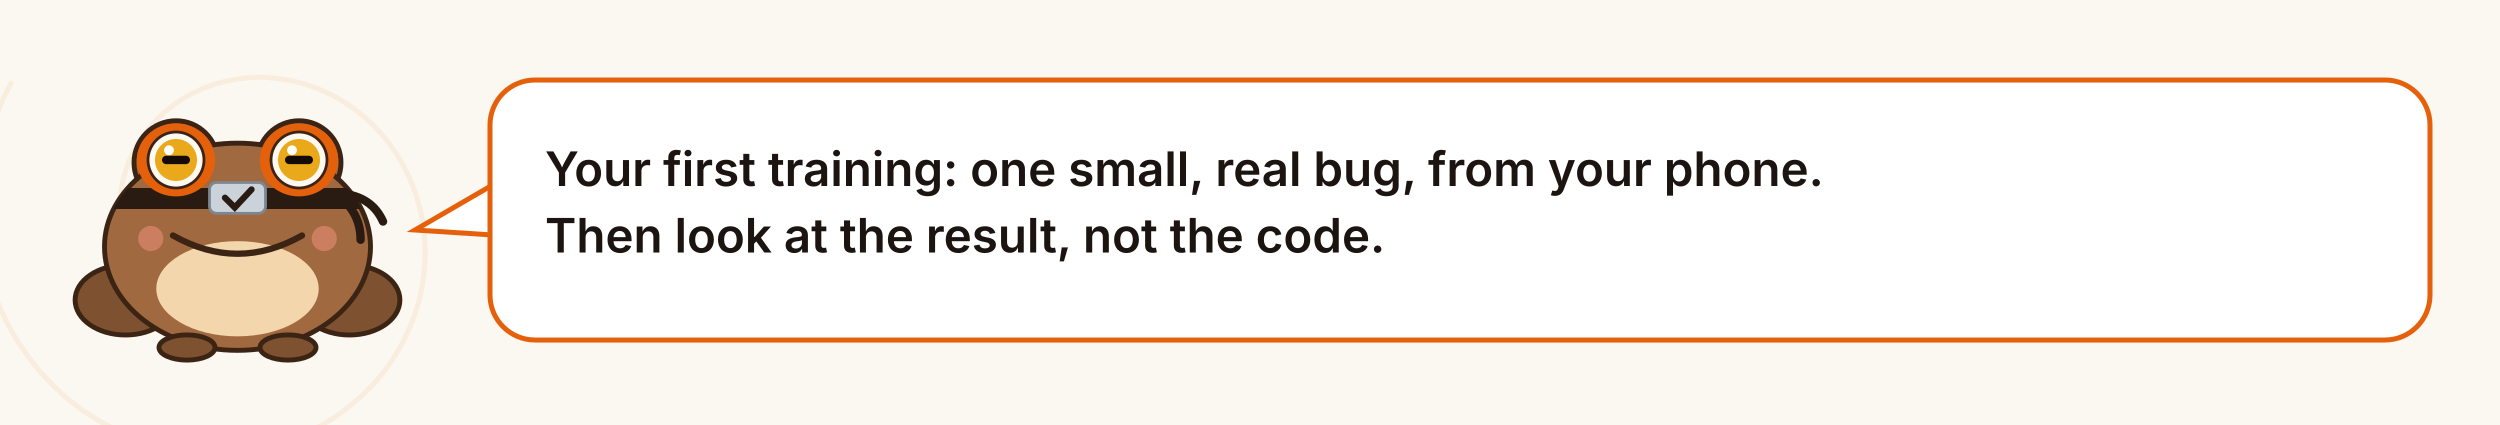
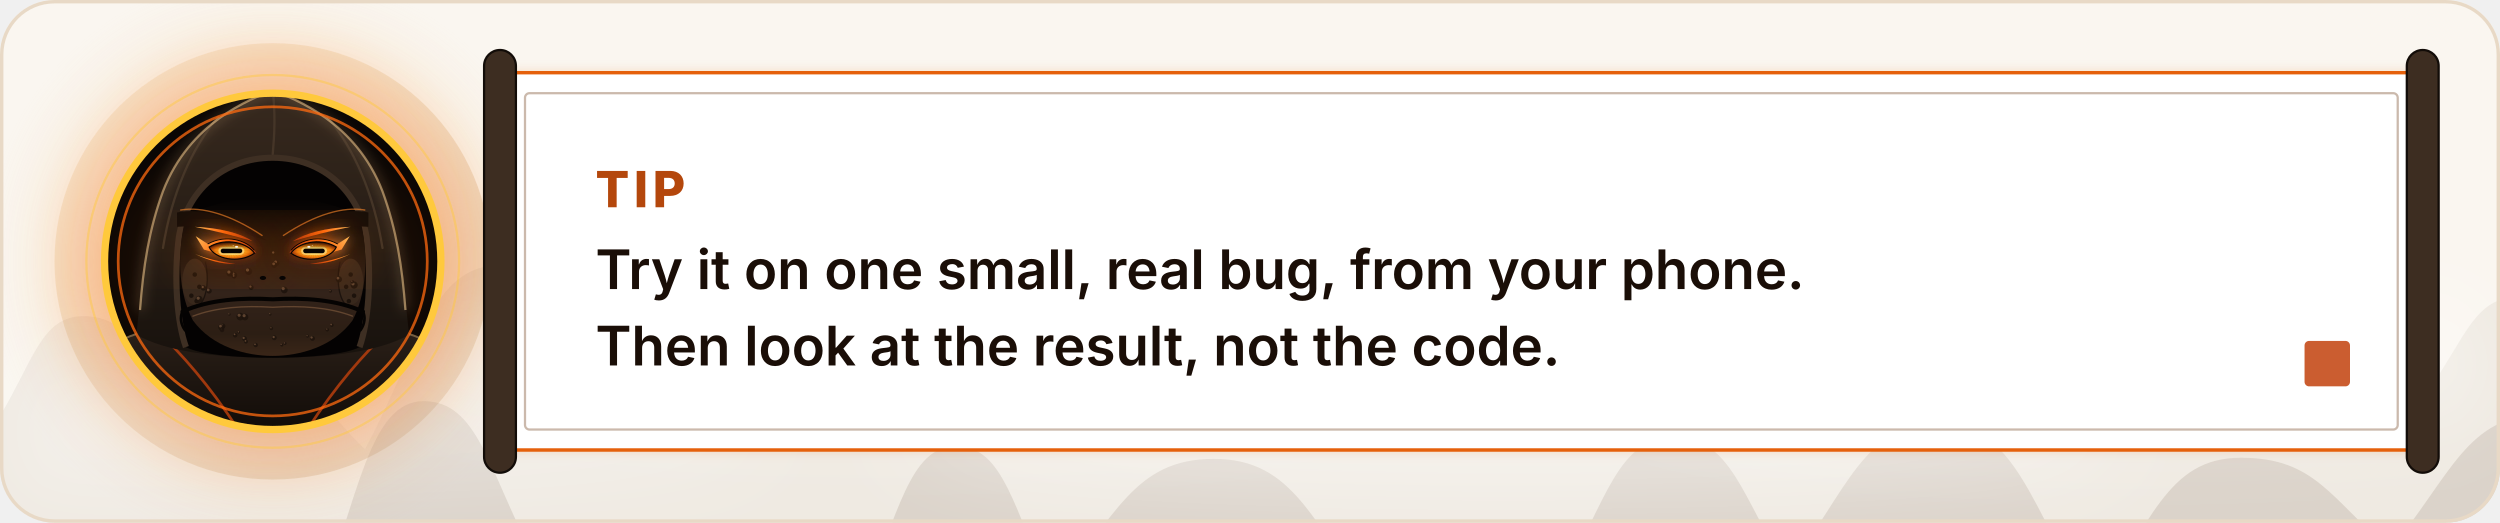
- <svg xmlns="http://www.w3.org/2000/svg" viewBox="0 0 1000 170" width="1000" height="170" role="img" aria-label="The toad sage's tip: try one small, real bug from your phone, then look at the result.">
+ <svg xmlns="http://www.w3.org/2000/svg" viewBox="0 0 1100 230" width="1100" height="230" role="img" aria-label="The toad sage's tip: try it on one small, real bug from your phone, then look at the result, not the code.">
+   <style>.pulse{animation:pulse 5s ease-in-out infinite}@keyframes pulse{50%{opacity:.55}}@media (prefers-reduced-motion:reduce){.pulse{animation:none}}</style>
  <defs>
-     <marker id="arrow" viewBox="0 0 10 10" refX="8" refY="5" markerWidth="7" markerHeight="7" orient="auto-start-reverse">
-       <path d="M0 0 L10 5 L0 10 z" fill="#6E5F53" />
+     <linearGradient id="tip-try-l-sky" x1="0" y1="0" x2="0" y2="1">
+       <stop offset="0" stop-color="#080605" />
+       <stop offset="0.45" stop-color="#1B120C" />
+       <stop offset="0.72" stop-color="#22160E" />
+       <stop offset="1" stop-color="#0A0706" />
+     </linearGradient>
+     <radialGradient id="tip-try-l-haze">
+       <stop offset="0" stop-color="#FF8A2A" stop-opacity="0.6" />
+       <stop offset="0.5" stop-color="#FF6A0F" stop-opacity="0.2" />
+       <stop offset="1" stop-color="#FF6A0F" stop-opacity="0" />
+     </radialGradient>
+     <radialGradient id="tip-try-l-moonglow">
+       <stop offset="0.55" stop-color="#F2CD96" stop-opacity="0.5" />
+       <stop offset="1" stop-color="#F2CD96" stop-opacity="0" />
+     </radialGradient>
+     <radialGradient id="tip-try-l-moon" cx="0.4" cy="0.36" r="0.72">
+       <stop offset="0" stop-color="#F8E7C6" />
+       <stop offset="0.6" stop-color="#E4BC88" />
+       <stop offset="1" stop-color="#B8844F" />
+     </radialGradient>
+     <radialGradient id="tip-try-l-iris" cx="0.51" cy="0.52" r="0.56">
+       <stop offset="0" stop-color="#FFF4C2" />
+       <stop offset="0.16" stop-color="#FFD54A" />
+       <stop offset="0.4" stop-color="#FDB022" />
+       <stop offset="0.66" stop-color="#EE7A0C" />
+       <stop offset="0.86" stop-color="#A83E08" />
+       <stop offset="1" stop-color="#4A1803" />
+     </radialGradient>
+     <linearGradient id="tip-try-l-lid" x1="0" y1="0.34" x2="0" y2="0.96">
+       <stop offset="0" stop-color="#000" stop-opacity="0.85" />
+       <stop offset="1" stop-color="#000" stop-opacity="0" />
+     </linearGradient>
+     <linearGradient id="tip-try-l-markR" x1="0" y1="0.5" x2="1" y2="0.3">
+       <stop offset="0" stop-color="#B83A0A" />
+       <stop offset="0.55" stop-color="#FF6A0F" />
+       <stop offset="1" stop-color="#FFB050" />
+     </linearGradient>
+     <linearGradient id="tip-try-l-markL" x1="1" y1="0.5" x2="0" y2="0.3">
+       <stop offset="0" stop-color="#B83A0A" />
+       <stop offset="0.55" stop-color="#FF6A0F" />
+       <stop offset="1" stop-color="#FFB050" />
+     </linearGradient>
+     <linearGradient id="tip-try-l-skin" x1="0" y1="0" x2="0" y2="1">
+       <stop offset="0" stop-color="#040202" />
+       <stop offset="0.32" stop-color="#1A110B" />
+       <stop offset="0.6" stop-color="#33231A" />
+       <stop offset="0.86" stop-color="#2C1E14" />
+       <stop offset="1" stop-color="#3A2618" />
+     </linearGradient>
+     <linearGradient id="tip-try-l-robe" x1="0" y1="0" x2="0" y2="1">
+       <stop offset="0" stop-color="#2B2018" />
+       <stop offset="1" stop-color="#100B08" />
+     </linearGradient>
+     <linearGradient id="tip-try-l-bust" x1="0" y1="0" x2="0" y2="1">
+       <stop offset="0" stop-color="#2B2018" />
+       <stop offset="1" stop-color="#0A0604" />
+     </linearGradient>
+     <linearGradient id="tip-try-l-hood" x1="0" y1="0" x2="0" y2="1">
+       <stop offset="0" stop-color="#382A1F" />
+       <stop offset="1" stop-color="#18120D" />
+     </linearGradient>
+     <linearGradient id="tip-try-l-rock" x1="0" y1="0" x2="0" y2="1">
+       <stop offset="0" stop-color="#33271D" />
+       <stop offset="1" stop-color="#0D0907" />
+     </linearGradient>
+     <radialGradient id="tip-try-l-disc" cx="0.5" cy="0.42" r="0.62">
+       <stop offset="0" stop-color="#3B2B1E" />
+       <stop offset="1" stop-color="#100B08" />
+     </radialGradient>
+     <radialGradient id="tip-try-l-orb" cx="0.4" cy="0.38" r="0.65">
+       <stop offset="0" stop-color="#FFF6D0" />
+       <stop offset="0.45" stop-color="#FFC93C" />
+       <stop offset="1" stop-color="#FF6A0F" />
+     </radialGradient>
+     <linearGradient id="tip-try-l-fall" x1="0" y1="0" x2="0" y2="1">
+       <stop offset="0" stop-color="#F4E6CC" stop-opacity="0.95" />
+       <stop offset="1" stop-color="#F4E6CC" stop-opacity="0" />
+     </linearGradient>
+     <linearGradient id="tip-try-l-word" x1="0" y1="0" x2="0" y2="1">
+       <stop offset="0.2" stop-color="#FFF8EC" />
+       <stop offset="0.5" stop-color="#FFD27A" />
+       <stop offset="0.72" stop-color="#FF8A2A" />
+       <stop offset="0.9" stop-color="#E2470A" />
+     </linearGradient>
+     <linearGradient id="tip-try-l-chief" x1="0" y1="0" x2="0" y2="1">
+       <stop offset="0" stop-color="#FFA040" />
+       <stop offset="1" stop-color="#F05A0A" />
+     </linearGradient>
+     <filter id="tip-try-l-wordglow" x="-10%" y="-20%" width="120%" height="140%">
+       <feGaussianBlur in="SourceAlpha" stdDeviation="10" result="b" />
+       <feFlood flood-color="#FF6A0F" flood-opacity="0.7" />
+       <feComposite in2="b" operator="in" result="g" />
+       <feMerge>
+         <feMergeNode in="g" />
+         <feMergeNode in="SourceGraphic" />
+       </feMerge>
+     </filter>
+     <filter id="tip-try-l-glow" x="-50%" y="-50%" width="200%" height="200%">
+       <feGaussianBlur in="SourceGraphic" stdDeviation="2.6" result="b" />
+       <feMerge>
+         <feMergeNode in="b" />
+         <feMergeNode in="SourceGraphic" />
+       </feMerge>
+     </filter>
+     <filter id="tip-try-l-blur" x="-50%" y="-50%" width="200%" height="200%">
+       <feGaussianBlur stdDeviation="14" />
+     </filter>
+     <filter id="tip-try-l-mist" x="-30%" y="-200%" width="160%" height="500%">
+       <feGaussianBlur stdDeviation="20" />
+     </filter>
+     <marker id="tip-try-l-hot" viewBox="0 0 12 12" refX="10" refY="6" markerWidth="9" markerHeight="9" markerUnits="userSpaceOnUse" orient="auto-start-reverse">
+       <path d="M0 0 L12 6 L0 12 L3 6 z" fill="#E5600B" />
    </marker>
-     <marker id="arrow-accent" viewBox="0 0 10 10" refX="8" refY="5" markerWidth="7" markerHeight="7" orient="auto-start-reverse">
-       <path d="M0 0 L10 5 L0 10 z" fill="#E5600B" />
+     <marker id="tip-try-l-muted" viewBox="0 0 12 12" refX="10" refY="6" markerWidth="9" markerHeight="9" markerUnits="userSpaceOnUse" orient="auto-start-reverse">
+       <path d="M0 0 L12 6 L0 12 L3 6 z" fill="#A88B75" />
    </marker>
-     <marker id="arrow-bad" viewBox="0 0 10 10" refX="8" refY="5" markerWidth="7" markerHeight="7" orient="auto-start-reverse">
-       <path d="M0 0 L10 5 L0 10 z" fill="#C2412D" />
+     <marker id="tip-try-l-bad" viewBox="0 0 12 12" refX="10" refY="6" markerWidth="9" markerHeight="9" markerUnits="userSpaceOnUse" orient="auto-start-reverse">
+       <path d="M0 0 L12 6 L0 12 L3 6 z" fill="#C7361F" />
    </marker>
-   </defs>
-   <rect width="1000" height="170" fill="#FBF7F1" />
-   <path d="M113.0 92.0 L 113.7 93.5 L 114.2 95.1 L 114.6 96.8 L 114.8 98.6 L 114.9 100.4 L 114.8 102.3 L 114.5 104.2 L 114.1 106.2 L 113.4 108.1 L 112.6 110.1 L 111.5 112.0 L 110.3 113.8 L 108.9 115.6 L 107.2 117.3 L 105.4 118.8 L 103.5 120.3 L 101.3 121.6 L 99.0 122.7 L 96.6 123.6 L 94.1 124.4 L 91.4 124.9 L 88.6 125.2 L 85.8 125.3 L 82.9 125.2 L 80.0 124.7 L 77.1 124.1 L 74.2 123.1 L 71.3 121.9 L 68.5 120.5 L 65.8 118.7 L 63.2 116.8 L 60.7 114.5 L 58.4 112.1 L 56.2 109.4 L 54.3 106.5 L 52.6 103.4 L 51.1 100.1 L 49.9 96.6 L 48.9 93.0 L 48.3 89.3 L 47.9 85.4 L 47.9 81.5 L 48.2 77.6 L 48.8 73.6 L 49.8 69.7 L 51.1 65.8 L 52.8 61.9 L 54.7 58.2 L 57.1 54.6 L 59.7 51.1 L 62.7 47.9 L 65.9 44.8 L 69.4 42.0 L 73.2 39.4 L 77.3 37.2 L 81.6 35.2 L 86.0 33.6 L 90.7 32.4 L 95.5 31.5 L 100.4 31.0 L 105.3 30.9 L 110.4 31.3 L 115.4 32.0 L 120.4 33.2 L 125.4 34.8 L 130.2 36.8 L 135.0 39.2 L 139.5 42.0 L 143.9 45.2 L 148.0 48.8 L 151.9 52.8 L 155.5 57.1 L 158.7 61.7 L 161.6 66.7 L 164.1 71.9 L 166.2 77.3 L 167.9 83.0 L 169.1 88.8 L 169.8 94.8 L 170.1 100.8 L 169.8 106.9 L 169.1 113.1 L 167.9 119.2 L 166.1 125.2 L 163.9 131.1 L 161.1 136.9 L 157.9 142.5 L 154.2 147.9 L 150.0 152.9 L 145.4 157.7 L 140.3 162.1 L 134.9 166.2 L 129.2 169.8 L 123.1 172.9 L 116.7 175.6 L 110.1 177.8 L 103.2 179.5 L 96.2 180.6 L 89.1 181.1 L 81.9 181.0 L 74.7 180.4 L 67.5 179.2 L 60.3 177.4 L 53.3 175.0 L 46.4 172.0 L 39.7 168.4 L 33.3 164.3 L 27.2 159.7 L 21.5 154.5 L 16.2 148.9 L 11.3 142.7 L 6.8 136.2 L 2.9 129.3 L -0.5 122.0 L -3.3 114.5 L -5.5 106.6 L -7.0 98.6 L -7.9 90.4 L -8.2 82.1 L -7.8 73.8 L -6.7 65.5 L -4.9 57.2 L -2.5 49.0 L 0.6 41.0 L 4.4 33.2" fill="none" stroke="#F0A050" stroke-width="2" stroke-linecap="round" opacity="0.12" />
-   <defs>
-     <clipPath id="toad-body-5">
-       <ellipse cx="95" cy="98.7" rx="53.2" ry="41.44" />
+     <marker id="tip-try-l-loop" viewBox="0 0 12 12" refX="10" refY="6" markerWidth="9" markerHeight="9" markerUnits="userSpaceOnUse" orient="auto-start-reverse">
+       <path d="M0 0 L12 6 L0 12 L3 6 z" fill="#B4470C" />
+     </marker>
+     <clipPath id="tip-try-l-frame">
+       <rect width="1100" height="230" rx="24" />
    </clipPath>
  </defs>
-   <ellipse cx="50.2" cy="120" rx="20.16" ry="14" fill="#7E5130" stroke="#3B2414" stroke-width="1.96" />
-   <ellipse cx="139.8" cy="120" rx="20.16" ry="14" fill="#7E5130" stroke="#3B2414" stroke-width="1.96" />
-   <circle cx="70.4" cy="65.1" r="16.8" fill="#A0693F" stroke="#3B2414" stroke-width="1.96" />
-   <circle cx="119.6" cy="65.1" r="16.8" fill="#A0693F" stroke="#3B2414" stroke-width="1.96" />
-   <ellipse cx="95" cy="98.7" rx="53.2" ry="41.44" fill="#A0693F" stroke="#3B2414" stroke-width="1.96" />
-   <ellipse cx="95" cy="115.5" rx="32.48" ry="19.04" fill="#F3D6AC" />
-   <g clip-path="url(#toad-body-5)">
-     <rect x="39" y="75.2" width="112" height="8.4" rx="0" fill="#2A1B12" />
+   <g clip-path="url(#tip-try-l-frame)">
+     <rect width="1100" height="230" rx="24" fill="#FAF6F0" />
+     <circle cx="120" cy="115" r="129" fill="url(#tip-try-l-moonglow)" opacity="0.4" />
+     <circle cx="120" cy="115" r="96" fill="url(#tip-try-l-moon)" opacity="0.3" />
+     <path d="M-60 230 L-60 200 C-48 180.9 -45 165.3 -30 165.3 C-15 165.3 -12 173.3 0 183 C14.6 158.9 18.3 139.1 36.6 139.1 C54.8 139.1 58.5 152.3 73.1 168.5 C90.6 167.8 95 167.3 116.9 167.3 C138.7 167.3 143.1 181 160.6 197.7 C184.3 153.1 190.2 116.7 219.9 116.7 C249.5 116.7 255.4 152.3 279.1 195.9 C300.3 179.3 305.5 165.7 331.9 165.7 C358.3 165.7 363.6 169.3 384.7 173.7 C401.8 145.1 406 121.7 427.4 121.7 C448.7 121.7 452.9 152.6 470 190.5 C492.6 176.8 498.3 165.7 526.6 165.7 C554.8 165.7 560.5 164.2 583.1 162.3 C598.6 158 602.5 154.5 621.8 154.5 C641.2 154.5 645 159.8 660.5 166.3 C675.3 157.3 679 149.9 697.5 149.9 C715.9 149.9 719.6 157.1 734.4 166 C749.7 138.6 753.5 116.2 772.5 116.2 C791.6 116.2 795.4 140.7 810.7 170.5 C825.3 149.5 829 132.3 847.3 132.3 C865.6 132.3 869.2 160.3 883.9 194.6 C901.5 154 906 120.9 928 120.9 C950.1 120.9 954.5 153.3 972.2 193 C991.5 165.5 996.3 143.1 1020.5 143.1 C1044.7 143.1 1049.5 155.7 1068.9 171.1 C1084.8 148.8 1088.8 130.5 1108.6 130.5 C1128.5 130.5 1132.5 153.5 1148.4 181.6 C1165.2 163.6 1169.4 148.8 1190.5 148.8 C1211.5 148.8 1215.7 168.3 1232.6 192.1 L1232.6 230 Z" fill="#8C7867" opacity="0.1" />
+     <path d="M-60 230 L-60 280 C-44 251 -40 227.2 -20 227.2 C0 227.2 4 241.7 20 259.5 C43.8 247.2 49.8 237.2 79.5 237.2 C109.2 237.2 115.2 251.2 139 268.4 C157.9 217.9 162.7 176.5 186.4 176.5 C210.1 176.5 214.8 206.4 233.8 242.9 C262.8 240.4 270 238.3 306.3 238.3 C342.6 238.3 349.9 249.6 378.9 263.5 C395.7 226.5 399.9 196.3 420.8 196.3 C441.8 196.3 446 224.7 462.8 259.5 C491.3 227.8 498.5 201.9 534.1 201.9 C569.8 201.9 576.9 230.5 605.5 265.5 C621.8 246 625.9 230.1 646.2 230.1 C666.6 230.1 670.6 241.4 686.9 255.1 C706.8 220.6 711.8 192.3 736.7 192.3 C761.5 192.3 766.5 218.6 786.4 250.8 C813.2 215.4 819.9 186.4 853.4 186.4 C886.8 186.4 893.5 222.7 920.3 267.1 C946.6 230.9 953.1 201.4 986 201.4 C1018.8 201.4 1025.4 219.5 1051.7 241.8 C1078.7 209.1 1085.4 182.4 1119.2 182.4 C1152.9 182.4 1159.7 220.3 1186.6 266.6 L1186.6 230 Z" fill="#8C7867" opacity="0.2" />
+     <ellipse cx="80" cy="189.5" rx="262.2" ry="26" fill="#FFFFFF" opacity="0.3" filter="url(#tip-try-l-mist)" />
+     <ellipse cx="399.8" cy="155.7" rx="218.8" ry="26" fill="#FFFFFF" opacity="0.4" filter="url(#tip-try-l-mist)" />
+     <ellipse cx="663.8" cy="190.4" rx="273.4" ry="26" fill="#FFFFFF" opacity="0.4" filter="url(#tip-try-l-mist)" />
+     <ellipse cx="929.3" cy="160.4" rx="221.4" ry="26" fill="#FFFFFF" opacity="0.4" filter="url(#tip-try-l-mist)" />
+     <g class="pulse">
+       <circle cx="120" cy="115" r="88" fill="#FF6A0F" opacity="0.34" filter="url(#tip-try-l-blur)" />
+     </g>
+     <circle cx="120" cy="115" r="82" fill="none" stroke="#FFC93C" stroke-width="1" opacity="0.45" />
+     <defs>
+       <clipPath id="tip-try-l-emblem">
+         <circle cx="120" cy="115" r="74" />
+       </clipPath>
+     </defs>
+     <circle cx="120" cy="115" r="74" fill="#0A0604" />
+     <g clip-path="url(#tip-try-l-emblem)">
+       <g class="pulse">
+         <ellipse cx="120" cy="116.9" rx="81.8" ry="62.3" fill="url(#tip-try-l-haze)" opacity="0.48" />
+       </g>
+       <path d="M68.6 144.9 C54.6 148 39.8 155.1 33.5 175.3 L30.4 201 L209.6 201 L206.5 175.3 C200.2 155.1 185.4 148 171.4 144.9 Z" fill="url(#tip-try-l-bust)" />
+       <path d="M61.6 146.5 C50.7 149.6 39 156.6 33.5 176.1" fill="none" stroke="#F2C88C" stroke-width="0.9" opacity="0.45" stroke-linecap="round" />
+       <path d="M178.4 146.5 C189.3 149.6 201 156.6 206.5 176.1" fill="none" stroke="#F2C88C" stroke-width="0.9" opacity="0.45" stroke-linecap="round" />
+       <path d="M73.3 149.6 C84.2 160.5 96.6 175.3 109.9 197.1" fill="none" stroke="#C2410C" stroke-width="1.2" opacity="0.8" stroke-linecap="round" />
+       <path d="M166.7 149.6 C155.8 160.5 143.4 175.3 130.1 197.1" fill="none" stroke="#C2410C" stroke-width="1.2" opacity="0.8" stroke-linecap="round" />
+       <path d="M120 39.8 C130.1 43.7 156.6 53.8 168.3 84.2 C175.3 102.1 177.6 124.7 180 147.3 C167.5 154.3 147.3 157.4 120 157.4 C92.7 157.4 72.5 154.3 60 147.3 C62.4 124.7 64.7 102.1 71.7 84.2 C83.4 53.8 109.9 43.7 120 39.8 Z" fill="url(#tip-try-l-hood)" />
+       <path d="M95.9 51.5 C84.2 65.5 75.6 85 71.7 109.1" fill="none" stroke="#4A392B" stroke-width="1" opacity="0.8" stroke-linecap="round" />
+       <path d="M144.1 51.5 C155.8 65.5 164.4 85 168.3 109.1" fill="none" stroke="#4A392B" stroke-width="1" opacity="0.8" stroke-linecap="round" />
+       <path d="M120 39.8 C121.2 49.9 120.8 59.2 120 67.8" fill="none" stroke="#4A392B" stroke-width="1" stroke-linecap="round" opacity="0.8" />
+       <path d="M61.6 136.4 C63.1 116.9 65.5 101.3 71.7 84.2 C83.4 53.8 109.9 43.7 120 39.8 C130.1 43.7 156.6 53.8 168.3 84.2 C174.5 101.3 176.9 116.9 178.4 136.4" fill="none" stroke="#F2C88C" stroke-width="1" opacity="0.6" filter="url(#tip-try-l-glow)" />
+       <path d="M120 69.4 C142.6 69.4 158.2 85 161.3 104.4 C163.6 122.3 162.1 141.8 158.2 152.7 C147.3 159 92.7 159 81.8 152.7 C77.9 141.8 76.4 122.3 78.7 104.4 C81.8 85 97.4 69.4 120 69.4 Z" fill="#040202" />
+       <path d="M81.8 152.7 C77.9 141.8 76.4 122.3 78.7 104.4 C81.8 85 97.4 69.4 120 69.4 C142.6 69.4 158.2 85 161.3 104.4 C163.6 122.3 162.1 141.8 158.2 152.7" fill="none" stroke="#3E2F23" stroke-width="2.7" />
+       <path d="M81.1 98.2 C77.9 113 78.7 129.4 84.9 141 C93.5 152.7 108.3 156.6 120 156.6 C131.7 156.6 146.5 152.7 155.1 141 C161.3 129.4 162.1 113 158.9 98.2 C151.2 83.4 88.8 83.4 81.1 98.2 Z" fill="url(#tip-try-l-skin)" />
+       <ellipse cx="85.7" cy="123.9" rx="5.5" ry="10.1" fill="#3A291C" opacity="0.85" />
+       <path d="M90.4 115.3 C92 122.3 91.2 130.1 88.1 134" fill="none" stroke="#120C08" stroke-width="0.6" stroke-linecap="round" opacity="0.7" />
+       <circle cx="85.7" cy="120.8" r="1" fill="#1D130C" />
+       <circle cx="87.7" cy="126.2" r="1" fill="#1D130C" />
+       <circle cx="84.2" cy="130.1" r="1" fill="#1D130C" />
+       <circle cx="86.5" cy="132.5" r="1" fill="#1D130C" />
+       <ellipse cx="154.3" cy="123.9" rx="5.5" ry="10.1" fill="#3A291C" opacity="0.85" />
+       <path d="M149.6 115.3 C148 122.3 148.8 130.1 151.9 134" fill="none" stroke="#120C08" stroke-width="0.6" stroke-linecap="round" opacity="0.7" />
+       <circle cx="154.3" cy="120.8" r="1" fill="#1D130C" />
+       <circle cx="152.3" cy="126.2" r="1" fill="#1D130C" />
+       <circle cx="155.8" cy="130.1" r="1" fill="#1D130C" />
+       <circle cx="153.5" cy="132.5" r="1" fill="#1D130C" />
+       <circle cx="103" cy="121" r="1.4" fill="#1D130C" opacity="0.85" />
+       <circle cx="102.6" cy="120.5" r="0.6" fill="#9A7050" opacity="0.5" />
+       <circle cx="92" cy="128" r="1.2" fill="#1D130C" opacity="0.85" />
+       <circle cx="91.6" cy="127.6" r="0.6" fill="#9A7050" opacity="0.5" />
+       <circle cx="145.4" cy="128.1" r="0.7" fill="#1D130C" opacity="0.85" />
+       <circle cx="145.2" cy="127.9" r="0.3" fill="#9A7050" opacity="0.5" />
+       <circle cx="98" cy="143.5" r="1.2" fill="#1D130C" opacity="0.85" />
+       <circle cx="97.6" cy="143.1" r="0.6" fill="#9A7050" opacity="0.5" />
+       <circle cx="105" cy="146.2" r="0.6" fill="#1D130C" opacity="0.85" />
+       <circle cx="104.9" cy="146" r="0.3" fill="#9A7050" opacity="0.5" />
+       <circle cx="121.7" cy="115.7" r="1.3" fill="#1D130C" opacity="0.85" />
+       <circle cx="121.3" cy="115.2" r="0.6" fill="#9A7050" opacity="0.5" />
+       <circle cx="155.8" cy="125.4" r="1.6" fill="#1D130C" opacity="0.85" />
+       <circle cx="155.3" cy="124.9" r="0.7" fill="#9A7050" opacity="0.5" />
+       <circle cx="155" cy="124" r="0.8" fill="#1D130C" opacity="0.85" />
+       <circle cx="154.8" cy="123.7" r="0.3" fill="#9A7050" opacity="0.5" />
+       <circle cx="100.9" cy="138.3" r="0.6" fill="#1D130C" opacity="0.85" />
+       <circle cx="100.7" cy="138.1" r="0.3" fill="#9A7050" opacity="0.5" />
+       <circle cx="120.7" cy="148.6" r="1.1" fill="#1D130C" opacity="0.85" />
+       <circle cx="120.4" cy="148.3" r="0.5" fill="#9A7050" opacity="0.5" />
+       <circle cx="89.5" cy="126.7" r="1.2" fill="#1D130C" opacity="0.85" />
+       <circle cx="89.2" cy="126.3" r="0.5" fill="#9A7050" opacity="0.5" />
+       <circle cx="124" cy="151.8" r="0.7" fill="#1D130C" opacity="0.85" />
+       <circle cx="123.7" cy="151.5" r="0.3" fill="#9A7050" opacity="0.5" />
+       <circle cx="125.1" cy="127.6" r="1.5" fill="#1D130C" opacity="0.85" />
+       <circle cx="124.6" cy="127" r="0.7" fill="#9A7050" opacity="0.5" />
+       <circle cx="125.4" cy="151.1" r="0.7" fill="#1D130C" opacity="0.85" />
+       <circle cx="125.2" cy="150.9" r="0.3" fill="#9A7050" opacity="0.5" />
+       <circle cx="103.5" cy="147.5" r="1" fill="#1D130C" opacity="0.85" />
+       <circle cx="103.2" cy="147.1" r="0.4" fill="#9A7050" opacity="0.5" />
+       <circle cx="149.1" cy="122.9" r="1.4" fill="#1D130C" opacity="0.85" />
+       <circle cx="148.7" cy="122.4" r="0.6" fill="#9A7050" opacity="0.5" />
+       <circle cx="107.6" cy="149" r="1.1" fill="#1D130C" opacity="0.85" />
+       <circle cx="107.2" cy="148.7" r="0.5" fill="#9A7050" opacity="0.5" />
+       <circle cx="105.7" cy="139.3" r="1.7" fill="#1D130C" opacity="0.85" />
+       <circle cx="105.2" cy="138.7" r="0.7" fill="#9A7050" opacity="0.5" />
+       <circle cx="119.4" cy="144.5" r="0.8" fill="#1D130C" opacity="0.85" />
+       <circle cx="119.2" cy="144.2" r="0.3" fill="#9A7050" opacity="0.5" />
+       <circle cx="120.7" cy="116.6" r="1.3" fill="#1D130C" opacity="0.85" />
+       <circle cx="120.4" cy="116.1" r="0.6" fill="#9A7050" opacity="0.5" />
+       <circle cx="97.7" cy="145.2" r="1" fill="#1D130C" opacity="0.85" />
+       <circle cx="97.4" cy="144.8" r="0.4" fill="#9A7050" opacity="0.5" />
+       <circle cx="146" cy="143.1" r="0.8" fill="#1D130C" opacity="0.85" />
+       <circle cx="145.7" cy="142.8" r="0.4" fill="#9A7050" opacity="0.5" />
+       <circle cx="103.1" cy="121.7" r="0.9" fill="#1D130C" opacity="0.85" />
+       <circle cx="102.8" cy="121.4" r="0.4" fill="#9A7050" opacity="0.5" />
+       <circle cx="118.9" cy="138.3" r="0.6" fill="#1D130C" opacity="0.85" />
+       <circle cx="118.7" cy="138" r="0.3" fill="#9A7050" opacity="0.5" />
+       <circle cx="87.6" cy="131.7" r="1.6" fill="#1D130C" opacity="0.85" />
+       <circle cx="87.2" cy="131.2" r="0.7" fill="#9A7050" opacity="0.5" />
+       <circle cx="137.5" cy="148.9" r="1.1" fill="#1D130C" opacity="0.85" />
+       <circle cx="137.1" cy="148.5" r="0.5" fill="#9A7050" opacity="0.5" />
+       <circle cx="109.4" cy="119.4" r="1.6" fill="#1D130C" opacity="0.85" />
+       <circle cx="108.9" cy="118.8" r="0.7" fill="#9A7050" opacity="0.5" />
+       <circle cx="107.8" cy="139.5" r="1.5" fill="#1D130C" opacity="0.85" />
+       <circle cx="107.4" cy="138.9" r="0.7" fill="#9A7050" opacity="0.5" />
+       <circle cx="144" cy="145.1" r="0.8" fill="#1D130C" opacity="0.85" />
+       <circle cx="143.8" cy="144.8" r="0.3" fill="#9A7050" opacity="0.5" />
+       <circle cx="97.4" cy="144" r="1.4" fill="#1D130C" opacity="0.85" />
+       <circle cx="97" cy="143.5" r="0.6" fill="#9A7050" opacity="0.5" />
+       <circle cx="110.5" cy="126.5" r="1.1" fill="#1D130C" opacity="0.85" />
+       <circle cx="110.2" cy="126.1" r="0.5" fill="#9A7050" opacity="0.5" />
+       <circle cx="135.3" cy="147.9" r="0.7" fill="#1D130C" opacity="0.85" />
+       <circle cx="135.1" cy="147.7" r="0.3" fill="#9A7050" opacity="0.5" />
+       <circle cx="120.5" cy="111.5" r="1.1" fill="#1D130C" opacity="0.85" />
+       <circle cx="120.2" cy="111.1" r="0.5" fill="#9A7050" opacity="0.5" />
+       <circle cx="101.1" cy="120.2" r="1.5" fill="#1D130C" opacity="0.85" />
+       <circle cx="100.7" cy="119.7" r="0.7" fill="#9A7050" opacity="0.5" />
+       <circle cx="112.5" cy="151.8" r="1" fill="#1D130C" opacity="0.85" />
+       <circle cx="112.2" cy="151.5" r="0.4" fill="#9A7050" opacity="0.5" />
+       <circle cx="108.2" cy="150.3" r="0.9" fill="#1D130C" opacity="0.85" />
+       <circle cx="108" cy="150" r="0.4" fill="#9A7050" opacity="0.5" />
+       <path d="M77.9 93.5 C87.3 91.2 101.3 95.1 117.7 106 C104.4 101.3 90.4 99 77.9 99.8 Z" fill="#120B07" />
+       <path d="M162.1 93.5 C152.7 91.2 138.7 95.1 122.3 106 C135.6 101.3 149.6 99 162.1 99.8 Z" fill="#120B07" />
+       <path d="M79.5 92.4 C88.8 90.8 101.3 94.3 115.3 103.6" fill="none" stroke="#FF8A2A" stroke-width="0.6" opacity="0.6" stroke-linecap="round" />
+       <path d="M160.5 92.4 C151.2 90.8 138.7 94.3 124.7 103.6" fill="none" stroke="#FF8A2A" stroke-width="0.6" opacity="0.6" stroke-linecap="round" />
+       <g class="pulse">
+         <ellipse cx="100.5" cy="109.9" rx="17.9" ry="8.6" fill="#FF6A0F" opacity="0.45" filter="url(#tip-try-l-blur)" />
+         <ellipse cx="139.5" cy="109.9" rx="17.9" ry="8.6" fill="#FF6A0F" opacity="0.45" filter="url(#tip-try-l-blur)" />
+       </g>
+       <defs>
+         <clipPath id="tip-try-l-eye1">
+           <path d="M112 111.4 C109 107 99.5 104.2 92 108.7 C94.4 113.9 105.1 116.3 112 111.4 Z" />
+         </clipPath>
+       </defs>
+       <path d="M111.1 106.1 C105.8 102.6 96.5 100.2 85.7 99.8 C95.2 101.7 103.2 103.8 111.1 106.1 Z" fill="url(#tip-try-l-markL)" filter="url(#tip-try-l-glow)" />
+       <path d="M112.6 111.1 C109.3 105.8 99.5 102.6 91.4 107.3 L86.1 103.9 L89.7 109.8 C98.1 112.5 106.1 112.5 112 111.4 Z" fill="url(#tip-try-l-markL)" filter="url(#tip-try-l-glow)" />
+       <path d="M103.7 116.1 C97.3 116.4 91.4 114.4 85.9 111.8 C90.7 113.7 96.5 115.2 103.7 116.1 Z" fill="url(#tip-try-l-markL)" filter="url(#tip-try-l-glow)" />
+       <path d="M112 111.4 C109 107 99.5 104.2 92 108.7 C94.4 113.9 105.1 116.3 112 111.4 Z" fill="url(#tip-try-l-iris)" />
+       <g clip-path="url(#tip-try-l-eye1)">
+         <path d="M99.6 110.5 L93.2 110.7 M99.7 110.8 L93.6 112.3 M99.9 111.1 L94.6 113.7 M100.3 111.3 L96.1 114.8 M100.8 111.5 L97.9 115.7 M101.4 111.6 L100 116.3 M101.9 111.6 L102.3 116.4 M102.5 111.6 L104.5 116.1 M103.1 111.4 L106.5 115.4 M103.5 111.2 L108.2 114.4 M103.8 111 L109.5 113.1 M104 110.7 L110.3 111.7 M104.1 110.4 L110.4 110.1 M104 110.1 L110 108.6 M103.7 109.8 L109.1 107.2 M103.3 109.5 L107.6 106 M102.9 109.4 L105.8 105.1 M102.3 109.3 L103.6 104.6 M101.7 109.2 L101.4 104.5 M101.1 109.3 L99.2 104.8 M100.6 109.4 L97.2 105.4 M100.2 109.6 L95.5 106.4 M99.8 109.9 L94.2 107.7 M99.6 110.2 L93.4 109.2" fill="none" stroke="#7A3203" stroke-width="0.1" opacity="0.3" />
+         <g class="pulse">
+           <rect x="96.1" y="108.6" width="11.4" height="3.6" rx="1.8" fill="#FFF1A8" opacity="0.5" />
+         </g>
+         <rect x="97.1" y="109.4" width="9.5" height="2" rx="1" fill="#050302" />
+         <rect x="90.8" y="103.3" width="21.8" height="6.6" rx="0" fill="url(#tip-try-l-lid)" />
+       </g>
+       <path d="M112 111.4 C109 107 99.5 104.2 92 108.7 C94.4 113.9 105.1 116.3 112 111.4 Z" fill="none" stroke="#050302" stroke-width="0.5" />
+       <path d="M111.8 110 C108.5 105.8 99.5 102.9 91.5 107.3" fill="none" stroke="#050302" stroke-width="0.4" stroke-linecap="round" />
+       <ellipse cx="104.1" cy="108.6" rx="0.7" ry="0.4" fill="#FFFFFF" opacity="0.92" />
+       <circle cx="102.6" cy="108.1" r="0.2" fill="#FFFFFF" opacity="0.8" />
+       <defs>
+         <clipPath id="tip-try-l-eye2">
+           <path d="M128 111.4 C131 107 140.5 104.2 148 108.7 C145.6 113.9 134.9 116.3 128 111.4 Z" />
+         </clipPath>
+       </defs>
+       <path d="M128.9 106.1 C134.2 102.6 143.5 100.2 154.3 99.8 C144.8 101.7 136.8 103.8 128.9 106.1 Z" fill="url(#tip-try-l-markR)" filter="url(#tip-try-l-glow)" />
+       <path d="M127.4 111.1 C130.7 105.8 140.5 102.6 148.6 107.3 L153.9 103.9 L150.3 109.8 C141.9 112.5 133.9 112.5 128 111.4 Z" fill="url(#tip-try-l-markR)" filter="url(#tip-try-l-glow)" />
+       <path d="M136.3 116.1 C142.7 116.4 148.6 114.4 154.1 111.8 C149.3 113.7 143.5 115.2 136.3 116.1 Z" fill="url(#tip-try-l-markR)" filter="url(#tip-try-l-glow)" />
+       <path d="M128 111.4 C131 107 140.5 104.2 148 108.7 C145.6 113.9 134.9 116.3 128 111.4 Z" fill="url(#tip-try-l-iris)" />
+       <g clip-path="url(#tip-try-l-eye2)">
+         <path d="M140.4 110.5 L146.8 110.7 M140.3 110.8 L146.4 112.3 M140.1 111.1 L145.4 113.7 M139.7 111.3 L143.9 114.8 M139.2 111.5 L142.1 115.7 M138.6 111.6 L140 116.3 M138.1 111.6 L137.7 116.4 M137.5 111.6 L135.5 116.1 M136.9 111.4 L133.5 115.4 M136.5 111.2 L131.8 114.4 M136.2 111 L130.5 113.1 M136 110.7 L129.7 111.7 M135.9 110.4 L129.6 110.1 M136 110.1 L130 108.6 M136.3 109.8 L130.9 107.2 M136.7 109.5 L132.4 106 M137.1 109.4 L134.2 105.1 M137.7 109.3 L136.4 104.6 M138.3 109.2 L138.6 104.5 M138.9 109.3 L140.8 104.8 M139.4 109.4 L142.8 105.4 M139.8 109.6 L144.5 106.4 M140.2 109.9 L145.8 107.7 M140.4 110.2 L146.6 109.2" fill="none" stroke="#7A3203" stroke-width="0.1" opacity="0.3" />
+         <g class="pulse">
+           <rect x="132.5" y="108.6" width="11.4" height="3.6" rx="1.8" fill="#FFF1A8" opacity="0.5" />
+         </g>
+         <rect x="133.4" y="109.4" width="9.5" height="2" rx="1" fill="#050302" />
+         <rect x="127.3" y="103.3" width="21.8" height="6.6" rx="0" fill="url(#tip-try-l-lid)" />
+       </g>
+       <path d="M128 111.4 C131 107 140.5 104.2 148 108.7 C145.6 113.9 134.9 116.3 128 111.4 Z" fill="none" stroke="#050302" stroke-width="0.5" />
+       <path d="M128.2 110 C131.5 105.8 140.5 102.9 148.5 107.3" fill="none" stroke="#050302" stroke-width="0.4" stroke-linecap="round" />
+       <ellipse cx="135.9" cy="108.6" rx="0.7" ry="0.4" fill="#FFFFFF" opacity="0.92" />
+       <circle cx="137.4" cy="108.1" r="0.2" fill="#FFFFFF" opacity="0.8" />
+       <ellipse cx="115.7" cy="122.3" rx="1.4" ry="0.9" fill="#070403" />
+       <ellipse cx="124.3" cy="122.3" rx="1.4" ry="0.9" fill="#070403" />
+       <path d="M84.9 139.1 C95.1 135.2 107.5 134.4 120 135.2 C132.5 134.4 144.9 135.2 155.1 139.1" fill="none" stroke="#8A6242" stroke-width="0.6" stroke-linecap="round" opacity="0.55" />
+       <path d="M80.3 137.1 C92 131.7 106.8 130.9 120 131.7 C133.2 130.9 148 131.7 159.7 137.1" fill="none" stroke="#050302" stroke-width="1.8" stroke-linecap="round" />
+       <path d="M80.3 137.1 C79.1 139.5 79.5 142.6 81.4 145.3" fill="none" stroke="#050302" stroke-width="1.2" stroke-linecap="round" />
+       <path d="M159.7 137.1 C160.9 139.5 160.5 142.6 158.6 145.3" fill="none" stroke="#050302" stroke-width="1.2" stroke-linecap="round" />
+     </g>
+     <circle cx="120" cy="115" r="74" fill="none" stroke="#FFC93C" stroke-width="3.2" />
+     <circle cx="120" cy="115" r="68" fill="none" stroke="#FF6A0F" stroke-width="1.2" opacity="0.75" />
+     <rect x="222" y="32" width="842" height="166" rx="4" fill="#E5600B" opacity="0.25" filter="url(#tip-try-l-glow)" />
+     <rect x="222" y="32" width="842" height="166" rx="4" fill="#FFFFFF" stroke="#E5600B" stroke-width="1.5" />
+     <rect x="231" y="41" width="824" height="148" rx="2" fill="none" stroke="#A88B75" stroke-width="1" opacity="0.6" />
+     <rect x="213" y="22" width="14" height="186" rx="7" fill="#3D2D21" stroke="#120C08" stroke-width="1" />
+     <rect x="1059" y="22" width="14" height="186" rx="7" fill="#3D2D21" stroke="#120C08" stroke-width="1" />
+     <rect x="1014" y="150" width="20" height="20" rx="2" fill="#C2410C" opacity="0.85" />
+     <text x="262" y="91.2" font-family="-apple-system, BlinkMacSystemFont, 'Segoe UI', Inter, Helvetica, Arial, sans-serif" font-size="22" font-weight="800" fill="#B4470C" text-anchor="start" letter-spacing="2">
+       <tspan x="262" dy="0">TIP</tspan>
+     </text>
+     <text x="262" y="127.2" font-family="-apple-system, BlinkMacSystemFont, 'Segoe UI', Inter, Helvetica, Arial, sans-serif" font-size="24" font-weight="600" fill="#1A0E07" text-anchor="start">
+       <tspan x="262" dy="0">Try it on one small, real bug, from your phone.</tspan>
+       <tspan x="262" dy="33.6">Then look at the result, not the code.</tspan>
+     </text>
  </g>
-   <path d="M136.4 77.4 q 12.32 1.12 16.8 11.2" fill="none" stroke="#2A1B12" stroke-width="3.36" stroke-linecap="round" />
-   <path d="M136.4 79.1 q 7.84 6.72 7.84 16.8" fill="none" stroke="#2A1B12" stroke-width="3.36" stroke-linecap="round" />
-   <rect x="83.8" y="73" width="22.4" height="12.32" rx="2.8" fill="#CBD2DA" stroke="#7D8794" stroke-width="1.12" />
-   <path d="M90 79.1 L 93.9 83 L 100.6 75.8" fill="none" stroke="#2A1B12" stroke-width="2.52" stroke-linecap="round" />
-   <ellipse cx="70.4" cy="64" rx="15.68" ry="14.56" fill="#E5600B" />
-   <circle cx="70.4" cy="64" r="11.2" fill="#FFF9F1" stroke="#3B2414" stroke-width="1.12" />
-   <circle cx="70.4" cy="64" r="8.4" fill="#E9A91B" />
-   <rect x="64.8" y="62.3" width="11.2" height="3.36" rx="1.68" fill="#140B06" />
-   <circle cx="67.6" cy="60.1" r="1.96" fill="#FFFFFF" />
-   <ellipse cx="119.6" cy="64" rx="15.68" ry="14.56" fill="#E5600B" />
-   <circle cx="119.6" cy="64" r="11.2" fill="#FFF9F1" stroke="#3B2414" stroke-width="1.12" />
-   <circle cx="119.6" cy="64" r="8.4" fill="#E9A91B" />
-   <rect x="114" y="62.3" width="11.2" height="3.36" rx="1.68" fill="#140B06" />
-   <circle cx="116.8" cy="60.1" r="1.96" fill="#FFFFFF" />
-   <circle cx="60.3" cy="95.4" r="5.04" fill="#F0907E" opacity="0.55" />
-   <circle cx="129.7" cy="95.4" r="5.04" fill="#F0907E" opacity="0.55" />
-   <path d="M69.2 94.2 Q 95 108.8 120.8 94.2" fill="none" stroke="#3B2414" stroke-width="2.52" stroke-linecap="round" />
-   <ellipse cx="74.8" cy="139" rx="11.2" ry="5.04" fill="#7E5130" stroke="#3B2414" stroke-width="1.96" />
-   <ellipse cx="115.2" cy="139" rx="11.2" ry="5.04" fill="#7E5130" stroke="#3B2414" stroke-width="1.96" />
-   <path d="M197 74 L 166 92 L 197 94 Z" fill="#FFFFFF" stroke="#E5600B" stroke-width="2" stroke-linecap="round" />
-   <rect x="196" y="32" width="776" height="104" rx="18" fill="#FFFFFF" stroke="#E5600B" stroke-width="2" />
-   <rect x="198" y="75" width="3" height="18" rx="0" fill="#FFFFFF" />
-   <text x="218" y="74.4" font-family="-apple-system, BlinkMacSystemFont, 'Segoe UI', Inter, Helvetica, Arial, sans-serif" font-size="19" font-weight="600" fill="#1C1410" text-anchor="start">
-     <tspan x="218" dy="0">Your first training: one small, real bug, from your phone.</tspan>
-     <tspan x="218" dy="26.6">Then look at the result, not the code.</tspan>
-   </text>
+   <rect x="0.75" y="0.75" width="1098.5" height="228.5" rx="23.25" fill="none" stroke="#E8D9C6" stroke-width="1.5" />
</svg>
